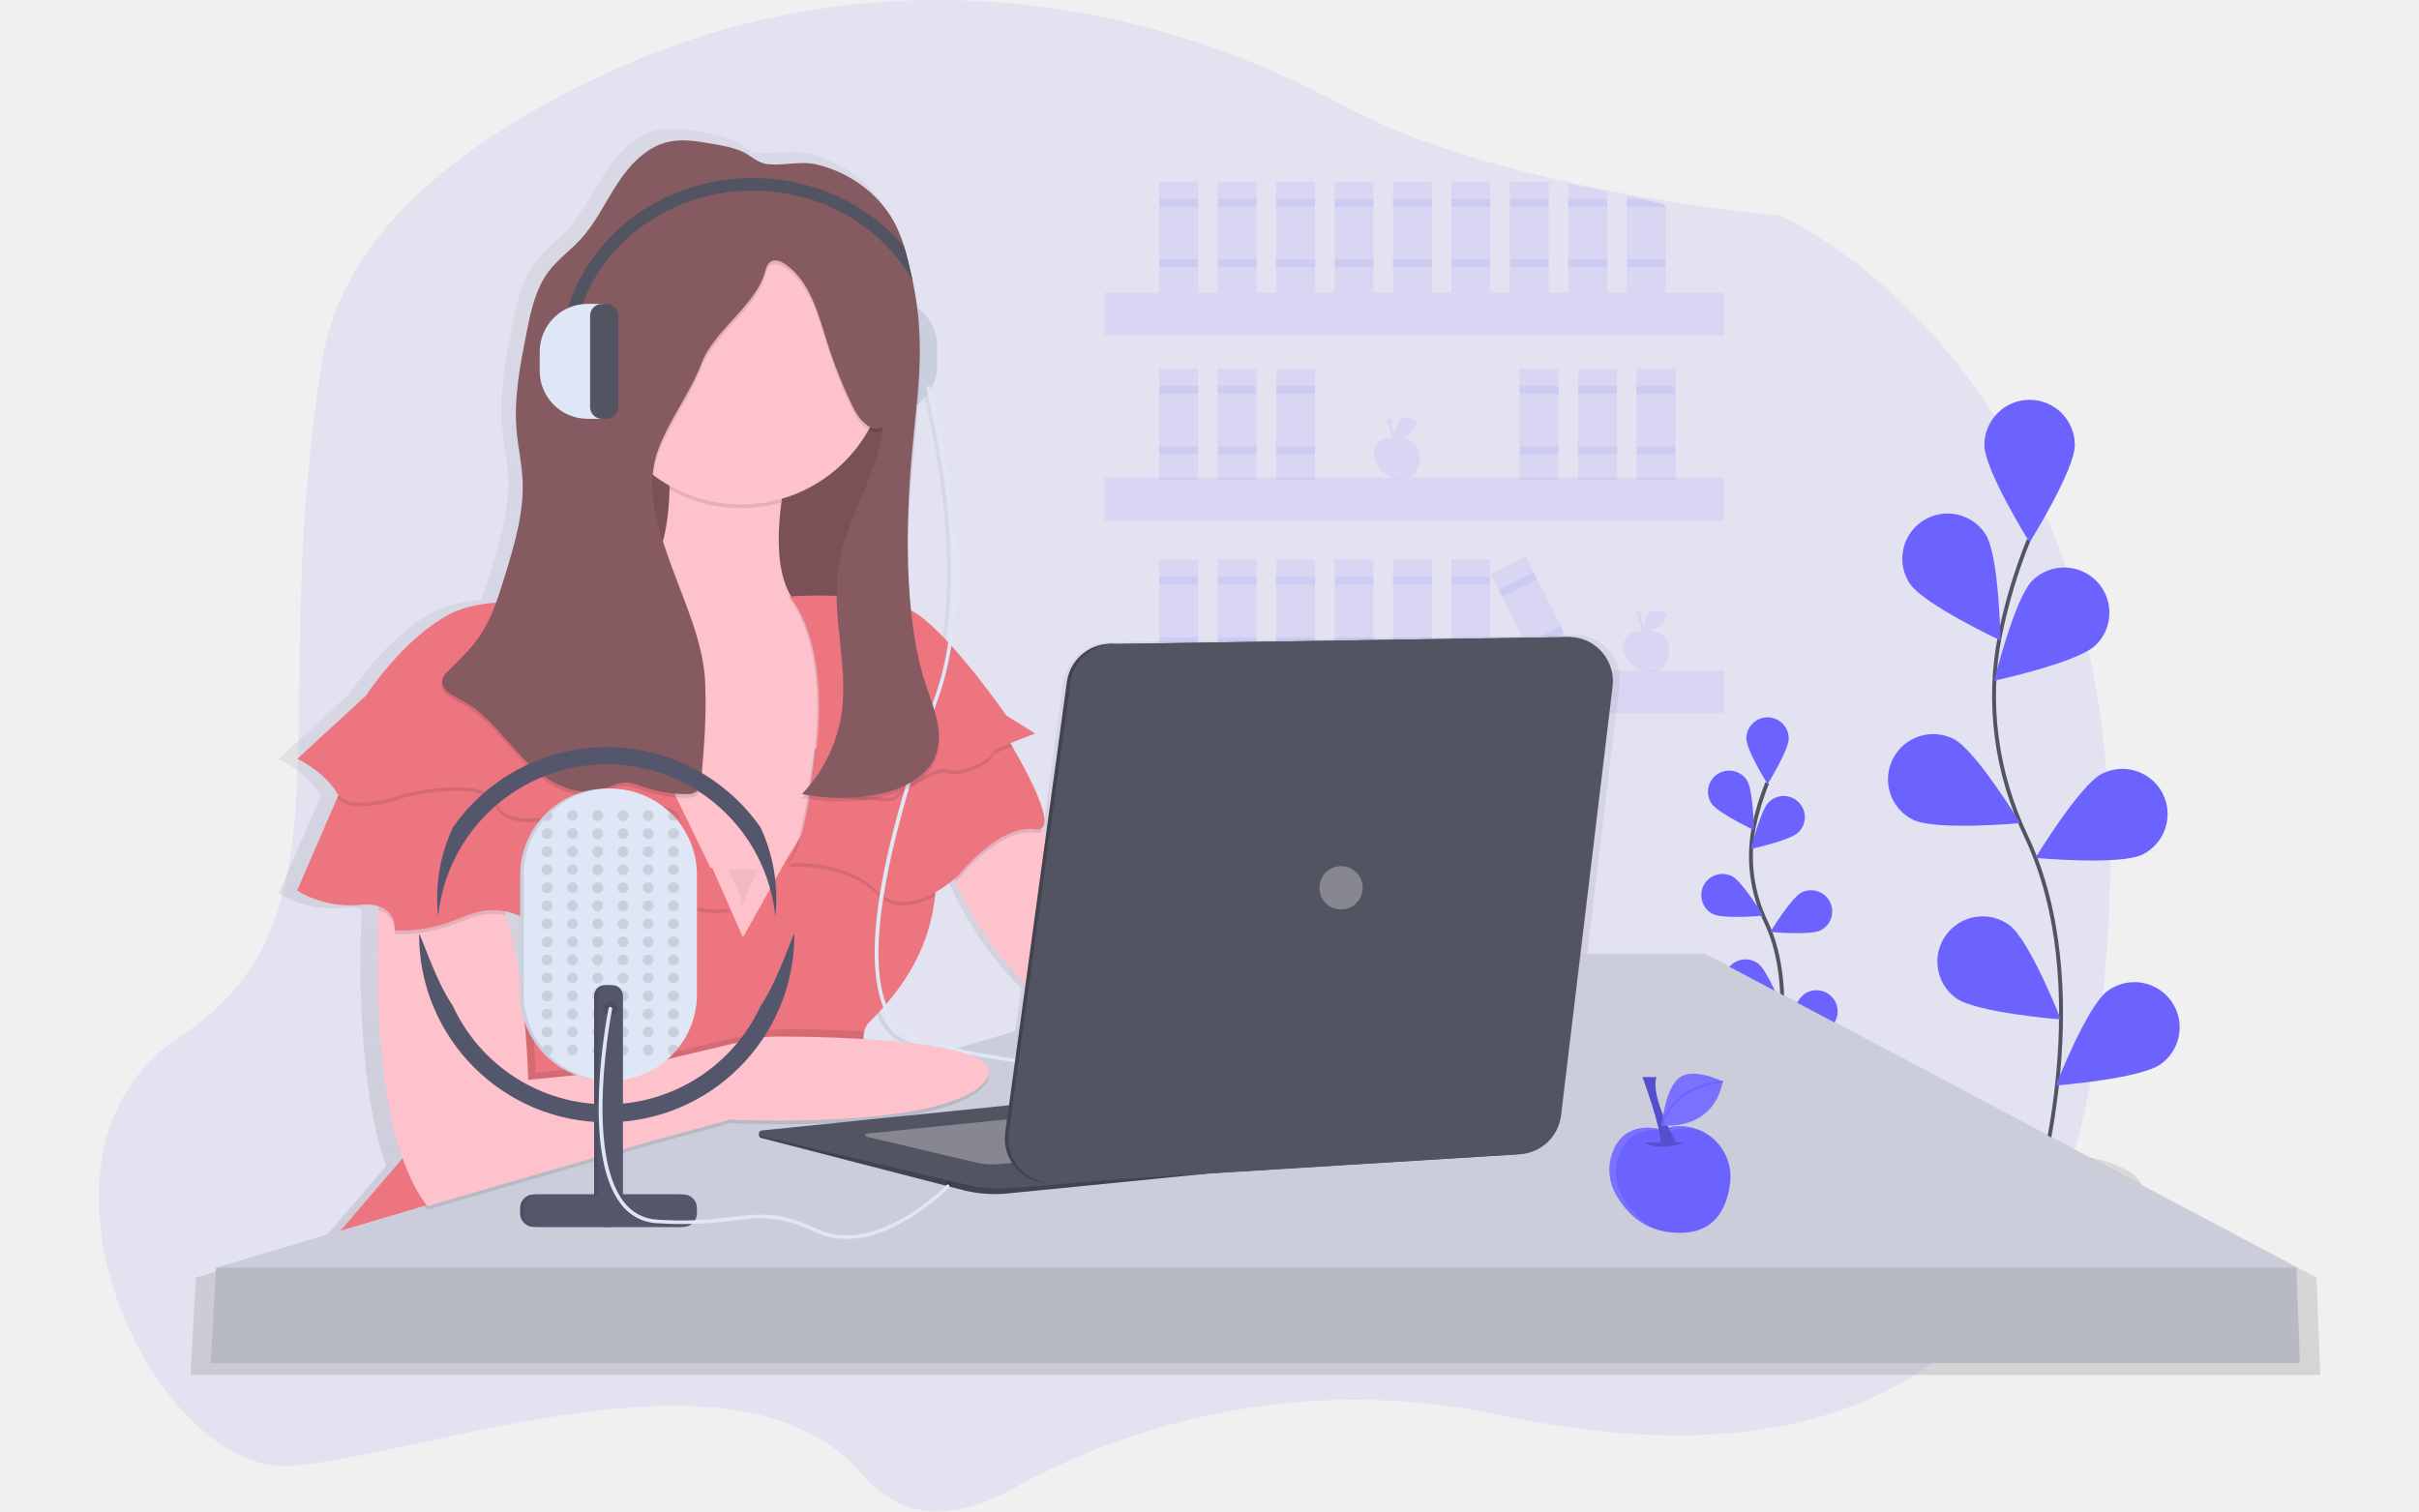
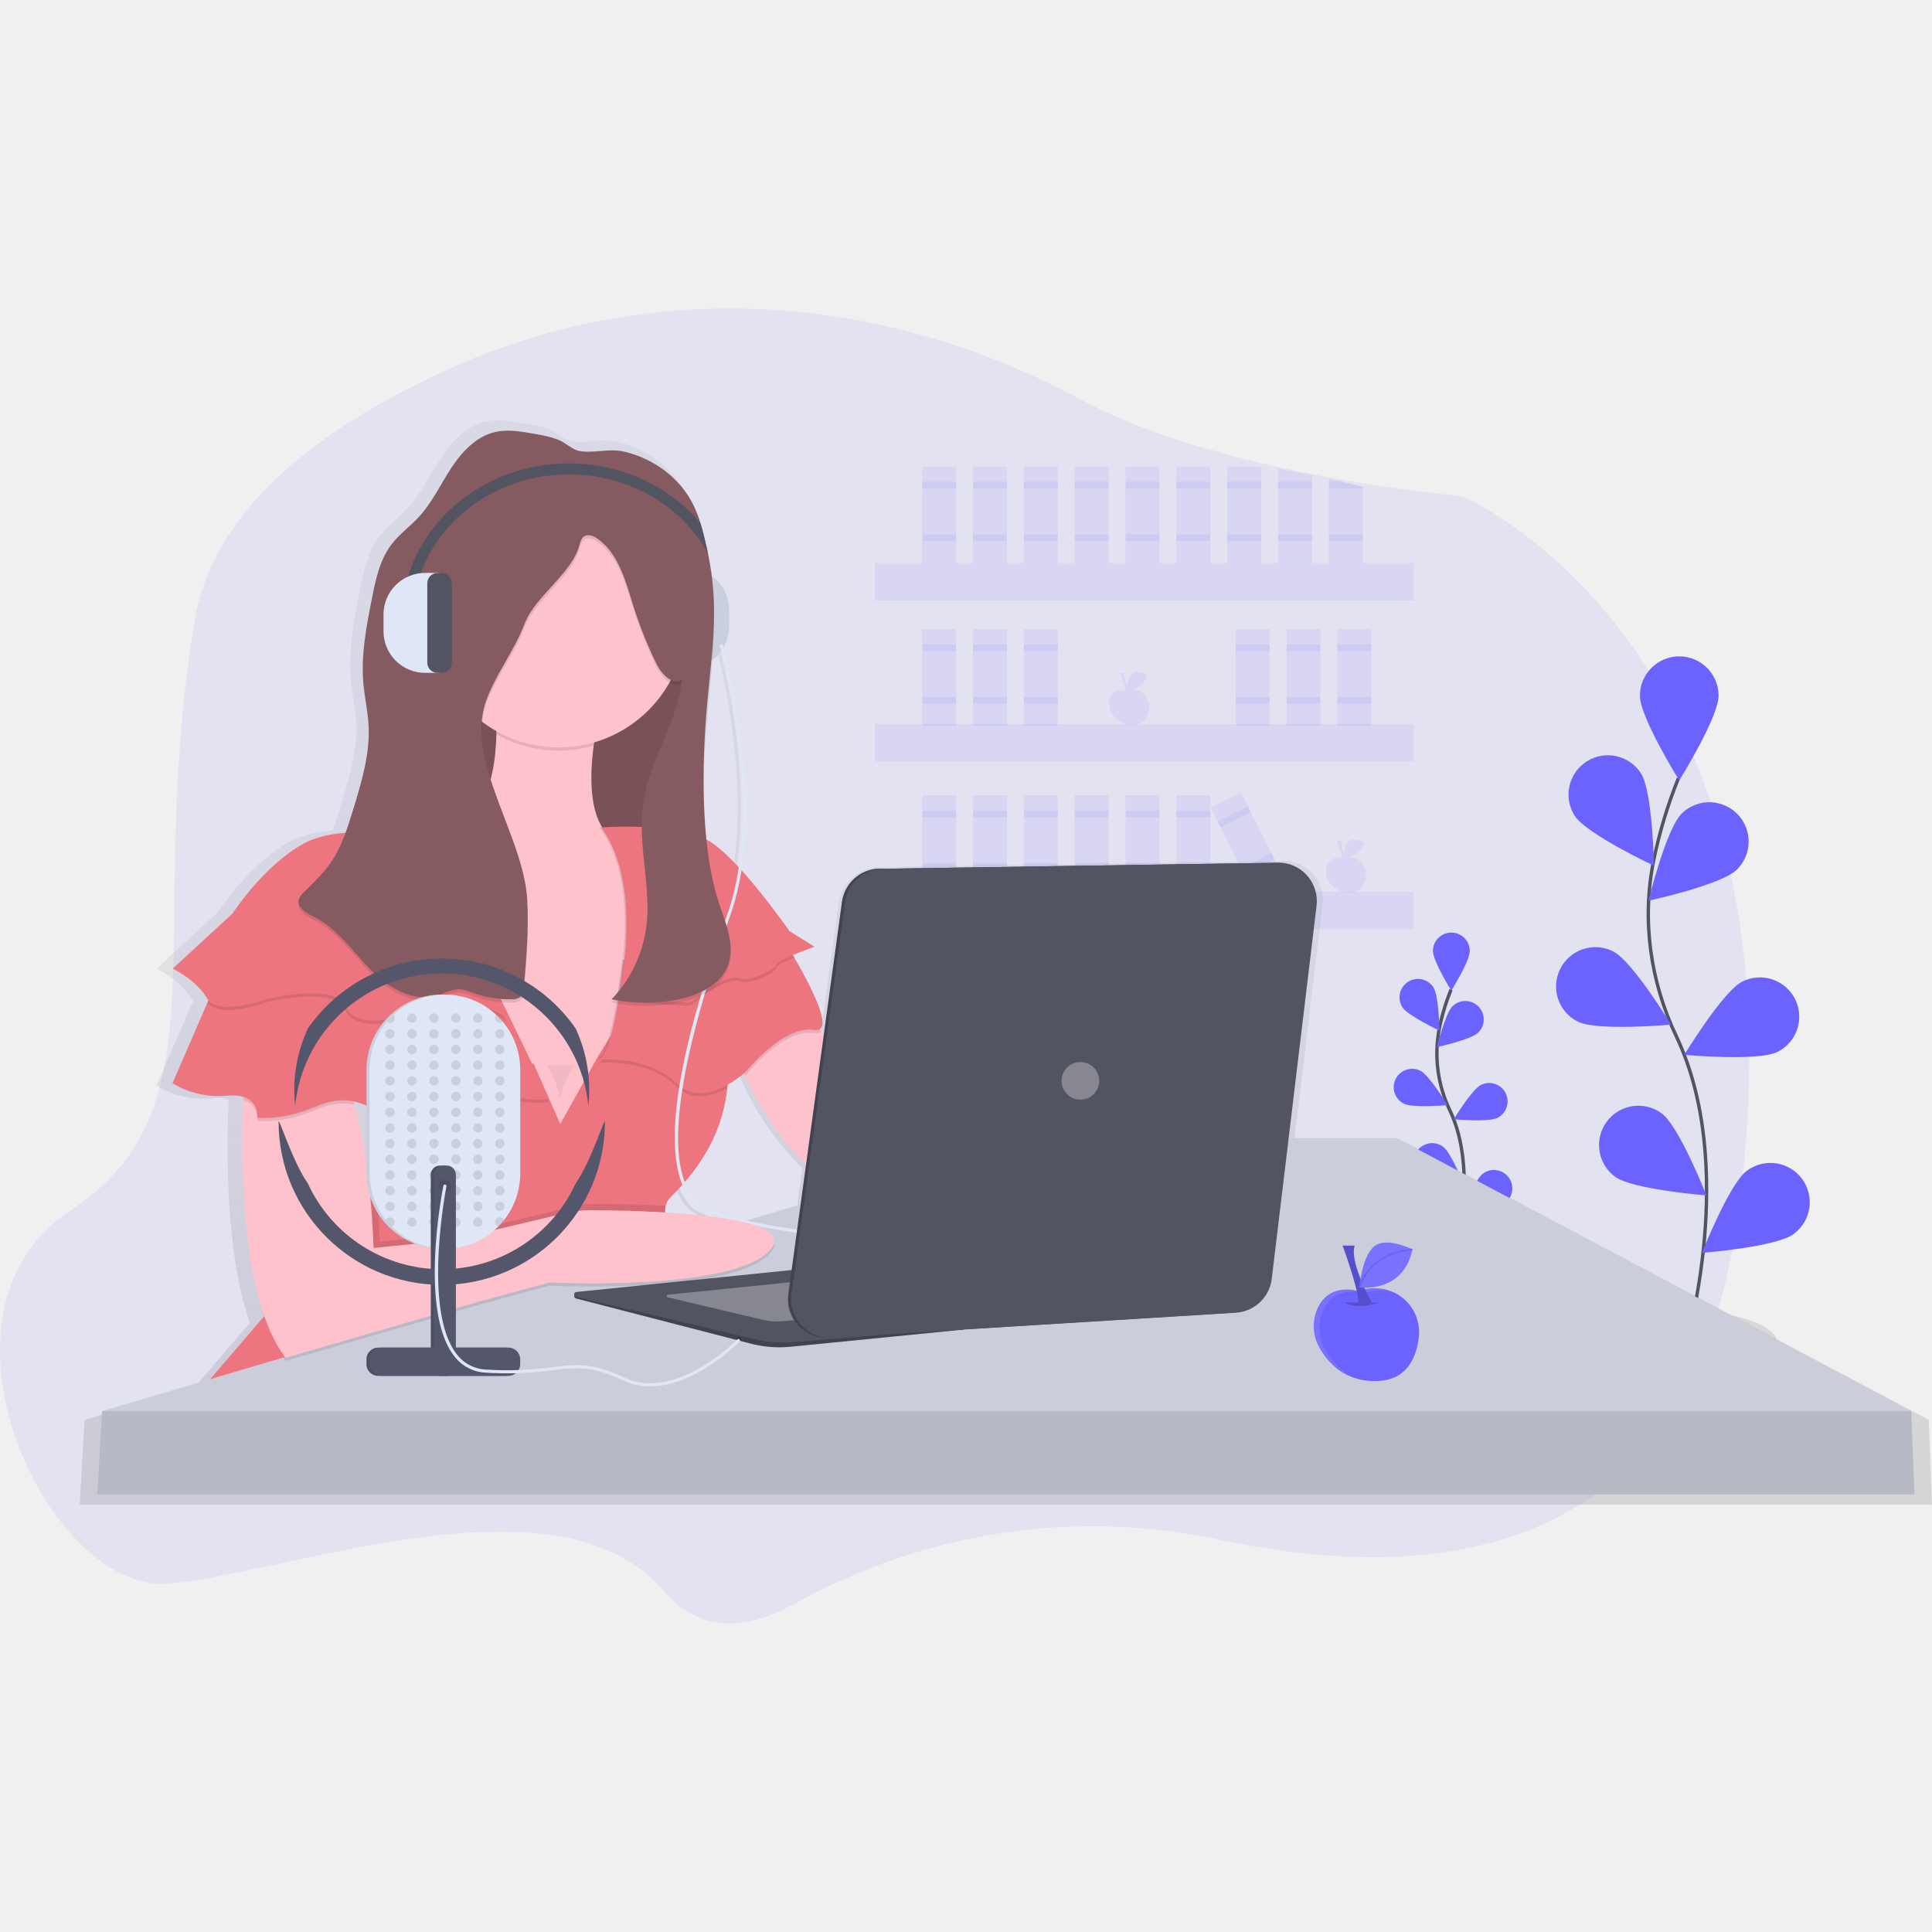
- <svg xmlns="http://www.w3.org/2000/svg" id="310c3e5b-d44f-464b-a9f2-e9edade79978" data-name="Layer 1" width="800" height="500" viewBox="0 0 1140.21 776">
+ <svg xmlns="http://www.w3.org/2000/svg" id="310c3e5b-d44f-464b-a9f2-e9edade79978" data-name="Layer 1" width="500" height="500" viewBox="0 0 1140.21 776">
  <defs>
    <linearGradient id="1dd6dc0b-ad1e-451b-b90e-ab2e972949f2" x1="623.53" y1="767.89" x2="623.53" y2="127.97" gradientUnits="userSpaceOnUse">
      <stop offset="0" stop-color="gray" stop-opacity="0.25" />
      <stop offset="0.54" stop-color="gray" stop-opacity="0.12" />
      <stop offset="1" stop-color="gray" stop-opacity="0.1" />
    </linearGradient>
  </defs>
  <path d="M498.49,826.57c77.07-42.65,165.11-56.28,251.15-38,121.92,25.92,275.15,15.76,304.83-184.21,50.69-341.52-161.73-431.66-161.73-431.66s-141.26-11.83-224.79-56.87c-118.65-64-254.27-72.15-373.52-18-76.26,34.6-139.06,82.78-149.79,148.93-30,185,19.27,286.93-72.9,347.32S58.34,820.27,129,814.53s230.33-68.71,292.55,4.23C443.65,844.63,471.61,841.45,498.49,826.57Z" transform="translate(-29.89 -62)" fill="#6c63ff" opacity="0.1" />
  <rect x="516.27" y="150.21" width="318" height="22" fill="#6c63ff" opacity="0.1" />
  <rect x="516.27" y="245.21" width="318" height="22" fill="#6c63ff" opacity="0.1" />
  <rect x="516.27" y="344.21" width="318" height="22" fill="#6c63ff" opacity="0.1" />
  <rect x="544.27" y="93.21" width="20" height="57" fill="#6c63ff" opacity="0.1" />
  <rect x="544.27" y="102.21" width="20" height="4" fill="#6c63ff" opacity="0.1" />
  <rect x="544.27" y="133.21" width="20" height="4" fill="#6c63ff" opacity="0.1" />
  <rect x="574.27" y="93.21" width="20" height="57" fill="#6c63ff" opacity="0.1" />
  <rect x="574.27" y="102.21" width="20" height="4" fill="#6c63ff" opacity="0.1" />
  <rect x="574.27" y="133.21" width="20" height="4" fill="#6c63ff" opacity="0.1" />
  <rect x="604.27" y="93.21" width="20" height="57" fill="#6c63ff" opacity="0.1" />
  <rect x="604.27" y="102.21" width="20" height="4" fill="#6c63ff" opacity="0.1" />
  <rect x="604.27" y="133.21" width="20" height="4" fill="#6c63ff" opacity="0.1" />
  <rect x="634.27" y="93.21" width="20" height="57" fill="#6c63ff" opacity="0.1" />
  <rect x="634.27" y="102.21" width="20" height="4" fill="#6c63ff" opacity="0.1" />
  <rect x="634.27" y="133.21" width="20" height="4" fill="#6c63ff" opacity="0.1" />
  <rect x="664.27" y="93.21" width="20" height="57" fill="#6c63ff" opacity="0.1" />
  <rect x="664.27" y="102.21" width="20" height="4" fill="#6c63ff" opacity="0.1" />
  <rect x="664.27" y="133.21" width="20" height="4" fill="#6c63ff" opacity="0.1" />
  <rect x="694.27" y="93.21" width="20" height="57" fill="#6c63ff" opacity="0.1" />
  <rect x="694.27" y="102.21" width="20" height="4" fill="#6c63ff" opacity="0.1" />
  <rect x="694.27" y="133.21" width="20" height="4" fill="#6c63ff" opacity="0.1" />
  <rect x="724.27" y="93.21" width="20" height="57" fill="#6c63ff" opacity="0.1" />
  <rect x="724.27" y="102.21" width="20" height="4" fill="#6c63ff" opacity="0.1" />
  <rect x="724.27" y="133.21" width="20" height="4" fill="#6c63ff" opacity="0.1" />
  <rect x="756.16" y="349.21" width="20" height="57" transform="translate(-117.92 321.44) rotate(-26.63)" fill="#6c63ff" opacity="0.1" />
  <rect x="748.32" y="360.07" width="20" height="4" transform="translate(-111.74 316.27) rotate(-26.63)" fill="#6c63ff" opacity="0.1" />
  <rect x="762.21" y="387.78" width="20" height="4" transform="translate(-122.69 325.44) rotate(-26.63)" fill="#6c63ff" opacity="0.1" />
  <rect x="544.27" y="189.21" width="20" height="57" fill="#6c63ff" opacity="0.1" />
  <rect x="544.27" y="198.21" width="20" height="4" fill="#6c63ff" opacity="0.1" />
  <rect x="544.27" y="229.21" width="20" height="4" fill="#6c63ff" opacity="0.1" />
  <rect x="574.27" y="189.21" width="20" height="57" fill="#6c63ff" opacity="0.1" />
  <rect x="574.27" y="198.21" width="20" height="4" fill="#6c63ff" opacity="0.1" />
  <rect x="574.27" y="229.21" width="20" height="4" fill="#6c63ff" opacity="0.1" />
  <rect x="604.27" y="189.21" width="20" height="57" fill="#6c63ff" opacity="0.1" />
  <rect x="604.27" y="198.21" width="20" height="4" fill="#6c63ff" opacity="0.1" />
  <rect x="604.27" y="229.21" width="20" height="4" fill="#6c63ff" opacity="0.1" />
  <rect x="729.27" y="189.21" width="20" height="57" fill="#6c63ff" opacity="0.1" />
  <rect x="729.27" y="198.21" width="20" height="4" fill="#6c63ff" opacity="0.1" />
  <rect x="729.27" y="229.21" width="20" height="4" fill="#6c63ff" opacity="0.1" />
  <rect x="759.27" y="189.21" width="20" height="57" fill="#6c63ff" opacity="0.1" />
  <rect x="759.27" y="198.21" width="20" height="4" fill="#6c63ff" opacity="0.1" />
  <rect x="759.27" y="229.21" width="20" height="4" fill="#6c63ff" opacity="0.1" />
  <rect x="789.27" y="189.21" width="20" height="57" fill="#6c63ff" opacity="0.1" />
  <rect x="789.27" y="198.21" width="20" height="4" fill="#6c63ff" opacity="0.1" />
  <rect x="789.27" y="229.21" width="20" height="4" fill="#6c63ff" opacity="0.1" />
  <rect x="544.27" y="287.21" width="20" height="57" fill="#6c63ff" opacity="0.1" />
  <rect x="544.27" y="296.21" width="20" height="4" fill="#6c63ff" opacity="0.1" />
  <rect x="544.27" y="327.21" width="20" height="4" fill="#6c63ff" opacity="0.1" />
  <rect x="574.27" y="287.21" width="20" height="57" fill="#6c63ff" opacity="0.1" />
  <rect x="574.27" y="296.21" width="20" height="4" fill="#6c63ff" opacity="0.1" />
  <rect x="574.27" y="327.21" width="20" height="4" fill="#6c63ff" opacity="0.1" />
  <rect x="604.27" y="287.21" width="20" height="57" fill="#6c63ff" opacity="0.1" />
  <rect x="604.27" y="296.21" width="20" height="4" fill="#6c63ff" opacity="0.1" />
  <rect x="604.27" y="327.21" width="20" height="4" fill="#6c63ff" opacity="0.1" />
  <rect x="634.27" y="287.21" width="20" height="57" fill="#6c63ff" opacity="0.1" />
  <rect x="634.27" y="296.21" width="20" height="4" fill="#6c63ff" opacity="0.1" />
  <rect x="634.27" y="327.21" width="20" height="4" fill="#6c63ff" opacity="0.1" />
  <rect x="664.27" y="287.21" width="20" height="57" fill="#6c63ff" opacity="0.1" />
  <rect x="664.27" y="296.21" width="20" height="4" fill="#6c63ff" opacity="0.1" />
  <rect x="664.27" y="327.21" width="20" height="4" fill="#6c63ff" opacity="0.1" />
  <rect x="694.27" y="287.21" width="20" height="57" fill="#6c63ff" opacity="0.1" />
  <rect x="694.27" y="296.21" width="20" height="4" fill="#6c63ff" opacity="0.1" />
  <rect x="694.27" y="327.21" width="20" height="4" fill="#6c63ff" opacity="0.1" />
  <path d="M804.16,160.29v51.92h-20V156.48Q794.2,158.25,804.16,160.29Z" transform="translate(-29.89 -62)" fill="#6c63ff" opacity="0.1" />
  <rect x="754.27" y="102.21" width="20" height="4" fill="#6c63ff" opacity="0.1" />
  <rect x="754.27" y="133.21" width="20" height="4" fill="#6c63ff" opacity="0.1" />
  <path d="M834.16,167.23v45h-20V162.43c2.6.57,5.19,1.17,7.78,1.78Q828.08,165.65,834.16,167.23Z" transform="translate(-29.89 -62)" fill="#6c63ff" opacity="0.1" />
  <path d="M834.16,167.23v1h-20v-4h7.78Q828.08,165.65,834.16,167.23Z" transform="translate(-29.89 -62)" fill="#6c63ff" opacity="0.1" />
  <rect x="784.27" y="133.21" width="20" height="4" fill="#6c63ff" opacity="0.1" />
  <g opacity="0.1">
    <path d="M694.55,287.49s-6.06-2.06-9,3.29a9.75,9.75,0,0,0,.13,9.38c1.92,3.46,5.87,8,13.35,7.56,6.35-.34,8.46-5.18,9-9.69a10,10,0,0,0-13.22-10.66Z" transform="translate(-29.89 -62)" fill="#6c63ff" />
    <path d="M687,300.65a9.75,9.75,0,0,1-.13-9.38c2.92-5.34,9-3.29,9-3.29l.31-.11a9.87,9.87,0,0,1,7.13.16,9.87,9.87,0,0,0-8.41-.8l-.31.11s-6.06-2.06-9,3.29a9.75,9.75,0,0,0,.13,9.38,14.57,14.57,0,0,0,6.86,6.49A15,15,0,0,1,687,300.65Z" transform="translate(-29.89 -62)" fill="#6c63ff" opacity="0.1" />
    <path d="M691.42,290.06s2.25,1.77,7.71,0" transform="translate(-29.89 -62)" fill="#6c63ff" opacity="0.2" />
    <path d="M690.93,277.21s3.85,10.44,3.53,13.17l3.05-.32s-5.14-9.15-3.85-12.85Z" transform="translate(-29.89 -62)" fill="#6c63ff" />
    <path d="M690.93,277.21s3.85,10.44,3.53,13.17l3.05-.32s-5.14-9.15-3.85-12.85Z" transform="translate(-29.89 -62)" fill="#6c63ff" opacity="0.2" />
    <path d="M706.67,278.09s-6.07-3.1-8.78-.54-3.13,9.11-3.13,9.11S704.65,288,706.67,278.09Z" transform="translate(-29.89 -62)" fill="#6c63ff" />
    <path d="M706.67,278.09s-6.07-3.1-8.78-.54-3.13,9.11-3.13,9.11S704.65,288,706.67,278.09Z" transform="translate(-29.89 -62)" fill="#6c63ff" opacity="0.1" />
    <path d="M694.75,286.66s1.59-7.6,11.91-8.58" transform="translate(-29.89 -62)" fill="#6c63ff" />
  </g>
  <g opacity="0.1">
    <path d="M822.55,386.49s-6.06-2.06-9,3.29a9.75,9.75,0,0,0,.13,9.38c1.92,3.46,5.87,8,13.35,7.56,6.35-.34,8.46-5.18,9-9.69a10,10,0,0,0-13.22-10.66Z" transform="translate(-29.89 -62)" fill="#6c63ff" />
    <path d="M815,399.65a9.75,9.75,0,0,1-.13-9.38c2.92-5.34,9-3.29,9-3.29l.31-.11a9.87,9.87,0,0,1,7.13.16,9.87,9.87,0,0,0-8.41-.8l-.31.11s-6.06-2.06-9,3.29a9.75,9.75,0,0,0,.13,9.38,14.57,14.57,0,0,0,6.86,6.49A15,15,0,0,1,815,399.65Z" transform="translate(-29.89 -62)" fill="#6c63ff" opacity="0.1" />
    <path d="M819.42,389.06s2.25,1.77,7.71,0" transform="translate(-29.89 -62)" fill="#6c63ff" opacity="0.2" />
    <path d="M818.93,376.21s3.85,10.44,3.53,13.17l3.05-.32s-5.14-9.15-3.85-12.85Z" transform="translate(-29.89 -62)" fill="#6c63ff" />
    <path d="M818.93,376.21s3.85,10.44,3.53,13.17l3.05-.32s-5.14-9.15-3.85-12.85Z" transform="translate(-29.89 -62)" fill="#6c63ff" opacity="0.2" />
    <path d="M834.67,377.09s-6.07-3.1-8.78-.54-3.13,9.11-3.13,9.11S832.65,387,834.67,377.09Z" transform="translate(-29.89 -62)" fill="#6c63ff" />
    <path d="M834.67,377.09s-6.07-3.1-8.78-.54-3.13,9.11-3.13,9.11S832.65,387,834.67,377.09Z" transform="translate(-29.89 -62)" fill="#6c63ff" opacity="0.1" />
    <path d="M822.75,385.66s1.59-7.6,11.91-8.58" transform="translate(-29.89 -62)" fill="#6c63ff" />
  </g>
  <ellipse cx="995.02" cy="610.84" rx="54" ry="19.2" opacity="0.1" />
  <path d="M1024.95,673s30.81-104.59-5.78-181.58c-15.35-32.31-20.45-68.58-13.36-103.64a277.84,277.84,0,0,1,14.67-48.65" transform="translate(-29.89 -62)" fill="none" stroke="#535461" stroke-miterlimit="10" stroke-width="2" />
  <path d="M997.72,290.47c0,12.82,23.21,50,23.21,50s23.21-37.17,23.21-50a23.21,23.21,0,1,0-46.42,0Z" transform="translate(-29.89 -62)" fill="#6c63ff" />
  <path d="M959.35,361.47c7,10.76,46.65,29.35,46.65,29.35s-.72-43.82-7.69-54.58a23.21,23.21,0,1,0-39,25.23Z" transform="translate(-29.89 -62)" fill="#6c63ff" />
  <path d="M961,482.81c11.45,5.77,55.09,1.78,55.09,1.78s-22.74-37.46-34.19-43.23A23.21,23.21,0,1,0,961,482.81Z" transform="translate(-29.89 -62)" fill="#6c63ff" />
  <path d="M983,574.33c10.31,7.62,54,11.07,54,11.07s-16.08-40.77-26.39-48.39A23.21,23.21,0,1,0,983,574.33Z" transform="translate(-29.89 -62)" fill="#6c63ff" />
  <path d="M1054.74,393.3c-9.19,8.93-52,18.18-52,18.18s10.49-42.55,19.68-51.48a23.21,23.21,0,1,1,32.34,33.3Z" transform="translate(-29.89 -62)" fill="#6c63ff" />
  <path d="M1079,500.66c-11.45,5.77-55.09,1.78-55.09,1.78s22.74-37.46,34.19-43.23a23.21,23.21,0,1,1,20.9,41.45Z" transform="translate(-29.89 -62)" fill="#6c63ff" />
  <path d="M1088.34,608.25c-10.31,7.62-54,11.07-54,11.07s16.08-40.77,26.39-48.39a23.21,23.21,0,1,1,27.6,37.32Z" transform="translate(-29.89 -62)" fill="#6c63ff" />
  <ellipse cx="860.62" cy="555.64" rx="54" ry="19.2" opacity="0.1" />
  <path d="M888.32,620.37s14.43-49-2.71-85.07a77.4,77.4,0,0,1-6.26-48.56,130.18,130.18,0,0,1,6.88-22.79" transform="translate(-29.89 -62)" fill="none" stroke="#535461" stroke-miterlimit="10" stroke-width="2" />
  <path d="M875.56,441.15c0,6,10.87,23.42,10.87,23.42s10.87-17.42,10.87-23.42a10.87,10.87,0,0,0-21.75,0Z" transform="translate(-29.89 -62)" fill="#6c63ff" />
  <path d="M857.59,474.41c3.26,5,21.86,13.75,21.86,13.75s-.34-20.53-3.6-25.57a10.87,10.87,0,1,0-18.26,11.82Z" transform="translate(-29.89 -62)" fill="#6c63ff" />
  <path d="M858.37,531.26c5.36,2.7,25.81.84,25.81.84s-10.65-17.55-16-20.26a10.87,10.87,0,1,0-9.79,19.42Z" transform="translate(-29.89 -62)" fill="#6c63ff" />
  <path d="M868.65,574.14c4.83,3.57,25.3,5.19,25.3,5.19s-7.54-19.1-12.36-22.67a10.87,10.87,0,1,0-12.93,17.49Z" transform="translate(-29.89 -62)" fill="#6c63ff" />
  <path d="M902.28,489.33c-4.31,4.18-24.38,8.52-24.38,8.52s4.92-19.94,9.22-24.12a10.87,10.87,0,0,1,15.15,15.6Z" transform="translate(-29.89 -62)" fill="#6c63ff" />
  <path d="M913.67,539.63c-5.36,2.7-25.81.84-25.81.84s10.65-17.55,16-20.26a10.87,10.87,0,0,1,9.79,19.42Z" transform="translate(-29.89 -62)" fill="#6c63ff" />
  <path d="M918,590c-4.83,3.57-25.3,5.19-25.3,5.19s7.54-19.1,12.36-22.67A10.87,10.87,0,1,1,918,590Z" transform="translate(-29.89 -62)" fill="#6c63ff" />
  <path d="M1168.22,717.85,858.58,553.6H793.65l16.8-139.84a23.18,23.18,0,0,0-20.71-25.83L788,388l-.17,0-236.21,3.59A25.49,25.49,0,0,0,525,411.22l-11,80.36-1.59-2.43-.77-1.17c5.81-3.78-5.65-26.25-15.36-43l-.88-1.52c6.16-2.57,13-5,13-5L493.25,429s-13.94-20.18-28.78-36.55c10-62.62-11.12-135-11.37-136l-.56.15A29.9,29.9,0,0,0,457,240.8h0a30,30,0,0,0-10.12-22.48c-.59-5.36-1.44-10.88-2.66-16.69h0c-.22-1-.45-2.11-.7-3.17-1.14-5-2.29-10-3.8-14.9a75,75,0,0,0-3.89-10.21c-7.89-16.67-24.12-28.59-41.9-32.79-9.15-2.16-18.53,1.19-27.07-.41-4.3-.79-8.15-4.92-12.34-6.59-5.31-2.12-11.06-3.11-16.68-4-7-1.17-14.27-2.33-21.24-.81-11.5,2.5-20.27,11.82-26.72,21.66s-11.46,20.74-19.43,29.4c-5.33,5.8-11.89,10.46-16.64,16.74-7,9.24-9.43,21-11.68,32.42-2.78,14.05-5.56,28.3-5.5,42.57,0,3.31.05,6.63.34,9.95.73,8.52,2.67,16.92,3.13,25.45,0,.92.07,1.84.09,2.76-.1,15.61-4.71,31-9.29,46-1.46,4.77-2.94,9.58-4.67,14.28-9.2.78-18,2.62-24.71,6.24C177,389.34,158.13,418.6,158.13,418.6l-35.87,33s14.16,6.61,20.77,17.94a8,8,0,0,0,.81,1.13l-.52,1.2-21.06,48.64s13.22,9.44,33,7.55a24.56,24.56,0,0,1,9.6.7c0,.6-.06,1.21-.08,1.85-1.21,27.83-1.85,88.81,12.55,130l-32.54,38-65,19.25-2.83,50H1170.11ZM230.73,531.4a39.82,39.82,0,0,1,8.11,2.58v34.76c-1.72-12.28-4.11-24.86-7.44-35.32C231.19,532.74,231,532.07,230.73,531.4Zm187.69,66.89q0-.18,0-.36a17.74,17.74,0,0,1,.49-3.6,10.18,10.18,0,0,1,2.61-4.86c2.41-2.41,4.9-5,7.39-7.81a36.39,36.39,0,0,0,6.54,10.81c3.2,3.57,10.35,6.78,20.39,9.68A367.91,367.91,0,0,0,418.42,598.29Zm81.61-4.8-32.68,9.67c-15.45-3.46-26.44-7.42-30.51-12A35,35,0,0,1,430.32,580c11.66-13.52,23-31.71,25.6-56.55.07-.65.12-1.32.18-2a65.1,65.1,0,0,0,10-7l.59,1.38a175.9,175.9,0,0,0,36.65,53.58ZM451.59,258.06c2.57,9.27,20,74.9,11.26,132.61-5.44-5.86-10.93-11.1-15.85-14.55a30.78,30.78,0,0,0-3.65-2.17c-1.09-10.58-1.59-21.55-1.67-32.42.1-13.46.9-26.81,2-39.51,1.19-13.46,2.59-26.3,3.46-38.93A30.21,30.21,0,0,0,451.59,258.06Z" transform="translate(-29.89 -62)" fill="url(#1dd6dc0b-ad1e-451b-b90e-ab2e972949f2)" />
  <path d="M451.68,215.27h8.53a0,0,0,0,1,0,0v59a0,0,0,0,1,0,0h-8.53a24.56,24.56,0,0,1-24.56-24.56v-9.82A24.56,24.56,0,0,1,451.68,215.27Z" transform="translate(857.43 427.49) rotate(-180)" fill="#dfe6f5" />
  <rect x="419.88" y="215.27" width="14.48" height="58.95" rx="6.03" ry="6.03" transform="translate(824.34 427.49) rotate(-180)" fill="#535461" />
  <g opacity="0.1">
    <path d="M451.68,215.27h8.53a0,0,0,0,1,0,0v59a0,0,0,0,1,0,0h-8.53a24.56,24.56,0,0,1-24.56-24.56v-9.82A24.56,24.56,0,0,1,451.68,215.27Z" transform="translate(857.43 427.49) rotate(-180)" />
    <rect x="419.88" y="215.27" width="14.48" height="58.95" rx="6.03" ry="6.03" transform="translate(824.34 427.49) rotate(-180)" />
  </g>
  <rect x="260.72" y="184.45" width="149.09" height="154.65" fill="#865a61" />
  <rect x="260.72" y="163.15" width="149.09" height="154.65" opacity="0.1" />
  <path d="M434.61,374.71l-9,65.4-4.24,30.74-1.56,11.29-13.07,25.48-24,46.76-46.3,5.56L255,445.09S212.36,363.6,277.19,371c36.35,4.16,45-28.38,45.65-57.77a218.52,218.52,0,0,0-4-44.1l64.82,31.49q-2.26,10.53-3.4,19.35c-3.16,24.06-.54,39.06,4.94,48.15C399.79,392.33,434.61,374.71,434.61,374.71Z" transform="translate(-29.89 -62)" fill="#fdc2cc" />
  <path d="M383.68,300.63q-2.26,10.53-3.4,19.35a75.41,75.41,0,0,1-20.68,2.88,74.64,74.64,0,0,1-36.76-9.61,218.52,218.52,0,0,0-4-44.1Z" transform="translate(-29.89 -62)" opacity="0.1" />
  <circle cx="329.71" cy="183.99" r="75.01" fill="#fdc2cc" />
  <path d="M459.62,672.9,151.24,697l50-58.34c53.65-32.78,53.19-77.84,46.06-105.79a108.76,108.76,0,0,0-9.95-25.71l106.59.5h.9l8.76,19.91.4.9,6.52,14.81,22.22-39.82L390.47,491l4.32-7s63.9-14.82,64.82,23.15a101.5,101.5,0,0,1-.51,13.06c-3.18,30.56-19.9,50.88-33.75,64.73C409.61,600.67,459.62,672.9,459.62,672.9Z" transform="translate(-29.89 -62)" fill="#ec7580" />
  <path d="M422.79,591.54c-2.26,9,3.44,24.47,11,39.66-36.25,3.9-76,1.87-76,1.87L317,644.19,202.18,677.53c-5-6.47-9-14.6-12.31-23.76l11.38-13.28c35.81-21.88,47.51-49.23,49.22-73.31a103,103,0,0,0-3.16-32.49A108.76,108.76,0,0,0,237.37,509l106.59.5h.9l8.76,19.91.4.9,6.52,14.81,22.22-39.82,7.71-12.46,4.32-7S458.69,471,459.62,509a101.5,101.5,0,0,1-.51,13.06c-3.18,30.56-19.9,50.88-33.75,64.73A10,10,0,0,0,422.79,591.54Z" transform="translate(-29.89 -62)" fill="#ec7580" />
  <path d="M663.35,639.56c-1.85,22.22-55.56-7.41-55.56-7.41s-16.67-5.56-73.16-41.67a172.48,172.48,0,0,1-65-75.89,109,109,0,0,1-5.41-14.86L503.14,471l11.35,17.35L552.22,546l55.56,37S665.2,617.34,663.35,639.56Z" transform="translate(-29.89 -62)" fill="#fdc2cc" />
  <polygon points="1127.96 650.72 60.23 650.72 167.12 619.09 434.34 540.01 604.74 489.58 824.22 489.58 1127.96 650.72" fill="#cbcdda" />
  <polygon points="60.23 650.72 57.45 699.8 1129.81 699.8 1127.96 650.72 60.23 650.72" fill="#cbcdda" />
  <polygon points="60.23 650.72 57.45 699.8 1129.81 699.8 1127.96 650.72 60.23 650.72" opacity="0.1" />
  <path d="M370.05,643.31l225.69-23.19,2.78,44.45L495.36,674.8a67.38,67.38,0,0,1-21.22-1.65L369.86,646.21A1.48,1.48,0,0,1,370.05,643.31Z" transform="translate(-29.89 -62)" fill="#535461" />
  <path d="M370.05,643.31l225.69-23.19,2.78,44.45L495.36,674.8a67.38,67.38,0,0,1-21.22-1.65L369.86,646.21A1.48,1.48,0,0,1,370.05,643.31Z" transform="translate(-29.89 -62)" opacity="0.2" />
  <path d="M370.05,642.38,597.6,619.19l2.78,44.45L497.21,672A67.38,67.38,0,0,1,476,670.38L369.86,645.29A1.48,1.48,0,0,1,370.05,642.38Z" transform="translate(-29.89 -62)" fill="#535461" />
  <path d="M424,644l120.32-12.26,1.47,23.5-54.55,4.43a35.63,35.63,0,0,1-11.22-.87l-56.12-13.27A.78.78,0,0,1,424,644Z" transform="translate(-29.89 -62)" fill="#fff" opacity="0.3" />
  <path d="M514.49,488.37c-.73,1-2,1.45-3.94,1.17-18.52-2.78-39.82,24.08-39.82,24.08s-.38.36-1.07,1a109,109,0,0,1-5.41-14.86L503.14,471Z" transform="translate(-29.89 -62)" opacity="0.1" />
  <path d="M459.11,522c-8.71,4.85-20.7,8.33-30.05-1-16.15-16.15-44.46-14-46.22-13.9,2.89-.4,5.45-6.34,7.63-14.3l4.32-7S458.69,471,459.62,509A101.5,101.5,0,0,1,459.11,522Z" transform="translate(-29.89 -62)" opacity="0.1" />
  <path d="M425.59,440.11l-5.8,42-13.07,25.48a79.68,79.68,0,0,0-24.82-2.33c9.21-1.27,15.16-58.82,15.16-58.82l.53-.12Z" transform="translate(-29.89 -62)" opacity="0.1" />
  <path d="M510.55,487.69c-18.52-2.78-39.82,24.08-39.82,24.08s-25,24.08-41.67,7.41c-16.15-16.15-44.46-14-46.22-13.9C392.05,504,398,446.45,398,446.45l.53-.12,88.87-19.76s5.3,8.12,11.28,18.46C509.47,463.66,522.47,489.48,510.55,487.69Z" transform="translate(-29.89 -62)" fill="#ec7580" />
  <path d="M488.32,450.65c.93,1.85-14.82,11.11-22.22,8.33s-25.93,12-27.78,13.89-43.52-2.78-43.52-2.78a195.82,195.82,0,0,0,3.73-23.76l88.87-19.76s5.3,8.12,11.28,18.46C493.15,447.3,487.87,449.74,488.32,450.65Z" transform="translate(-29.89 -62)" opacity="0.1" />
  <path d="M434.61,374.71l-9,65.4-4.24,30.74c-12.42-.93-27.48-2.6-27.48-2.6s15.74-65.75-10.19-100c0,0,.55,0,1.54-.1C399.79,392.33,434.61,374.71,434.61,374.71Z" transform="translate(-29.89 -62)" opacity="0.1" />
  <path d="M384.61,368.23s47.23-3.7,65.75,9.26,45.38,51.86,45.38,51.86l14.82,9.26s-23.15,8.33-22.22,10.19-14.82,11.11-22.22,8.33-25.93,12-27.78,13.89-43.52-2.78-43.52-2.78S410.54,402.49,384.61,368.23Z" transform="translate(-29.89 -62)" fill="#ec7580" />
  <path d="M725.83,623.35c-10.72-.26-262.75-6.8-286.81-33.64-25.62-28.58-.75-110.93,20.19-170.39,22.79-64.73-4.38-157.68-4.65-158.74l1.79-.47c.28,1.07,27.59,94.56,4.61,159.82-32.57,92.51-39.3,147.64-20.56,168.54,23.54,26.25,282.86,33,285.48,33Z" transform="translate(-29.89 -62)" fill="#dfe6f5" />
  <path d="M551.59,392.61l233.14-3.54A22.74,22.74,0,0,1,805,414.41l-26.45,220.2a22.74,22.74,0,0,1-21.21,20L519.05,669.36a22.74,22.74,0,0,1-23.86-26l31.64-231.42A22.74,22.74,0,0,1,551.59,392.61Z" transform="translate(-29.89 -62)" fill="#535461" />
  <path d="M551.59,392.61l233.14-3.54A22.74,22.74,0,0,1,805,414.41l-26.45,220.2a22.74,22.74,0,0,1-21.21,20L519.05,669.36a22.74,22.74,0,0,1-23.86-26l31.64-231.42A22.74,22.74,0,0,1,551.59,392.61Z" transform="translate(-29.89 -62)" opacity="0.2" />
  <path d="M553.44,392.61l233.14-3.54a22.74,22.74,0,0,1,20.31,25.34l-26.45,220.2a22.74,22.74,0,0,1-21.21,20L520.91,669.36a22.74,22.74,0,0,1-23.86-26l31.64-231.42A22.74,22.74,0,0,1,553.44,392.61Z" transform="translate(-29.89 -62)" fill="#535461" />
  <circle cx="637.62" cy="455.78" r="11.11" fill="#fff" opacity="0.3" />
  <path d="M433.79,631.21c-36.25,3.9-76,1.87-76,1.87L317,644.19,202.18,677.53c-5-6.47-9-14.6-12.31-23.76l11.38-13.28c35.81-21.88,47.51-49.23,49.22-73.31,3.06,23.95,3.57,45.52,3.57,45.52l46.3-4.63,67.27-16a60.74,60.74,0,0,1,14.14-1.65c8.76,0,24.35.19,41,1.09C420.53,600.52,426.23,616,433.79,631.21Z" transform="translate(-29.89 -62)" opacity="0.1" />
  <path d="M484.62,619.19c-21.3,25-130.57,19.45-130.57,19.45L313.3,649.75,198.47,683.08c-.5-.65-1-1.31-1.46-2L464.24,602C481.3,605.44,491.77,610.8,484.62,619.19Z" transform="translate(-29.89 -62)" opacity="0.1" />
  <path d="M484.62,617.34c-21.3,25-130.57,19.45-130.57,19.45L313.3,647.89,198.47,681.23c-27-35-26.4-118.41-24.93-152.15.4-9.06.85-14.54.85-14.54s38.89-24.08,56.49,0c3.14,4.29,5.77,10.29,8,17.25,10.21,32.09,11.46,84.61,11.46,84.61l46.3-4.63,67.27-16a60.78,60.78,0,0,1,14.15-1.65C405.94,594.2,502.9,595.88,484.62,617.34Z" transform="translate(-29.89 -62)" fill="#fdc2cc" />
  <path d="M238.87,531.8c-5.91-1.28-13.08-1-22.8,3.12-19.45,8.33-34.26,6.48-34.26,6.48s1.19-9.45-8.26-12.32c.4-9.06.85-14.54.85-14.54s38.89-24.08,56.49,0C234,518.83,236.65,524.83,238.87,531.8Z" transform="translate(-29.89 -62)" opacity="0.1" />
  <path d="M354,530.29h0c-.62.13-8.95,1.7-25-1.86-16.67-3.7-23.15,3.7-32.41,7.41S263.3,541.4,254,537.7c-2.19-.88-4.39-2-6.72-3A108.76,108.76,0,0,0,237.37,509l106.59.5,9.66,19.91Z" transform="translate(-29.89 -62)" opacity="0.1" />
  <path d="M354,528.44s-8.33,1.85-25-1.85-23.15,3.7-32.41,7.41-33.34,5.56-42.6,1.85-18.52-11.11-38-2.78-34.26,6.48-34.26,6.48,1.85-14.82-17.59-13-32.41-7.41-32.41-7.41l20.66-47.72,6.2-14.33L313.53,446.5l.74,0Z" transform="translate(-29.89 -62)" fill="#ec7580" />
  <path d="M329,484c-10.19-16.67-63.9-1.85-63.9-1.85s-25.93,7.41-31.49-6.48S188.29,471,188.29,471s-28.85,10.82-35.83.44l6.2-14.33L313.53,446.5Z" transform="translate(-29.89 -62)" opacity="0.1" />
  <path d="M284.59,374.71s-50.93-10.19-75,2.78S167,419.16,167,419.16L131.8,451.57s13.89,6.48,20.37,17.59,36.12,0,36.12,0,39.82-9.26,45.38,4.63,31.49,6.48,31.49,6.48,53.71-14.82,63.9,1.85Z" transform="translate(-29.89 -62)" fill="#ec7580" />
  <path d="M343.3,137.43c-6.9-1.16-14-2.29-20.84-.8-11.28,2.45-19.88,11.6-26.21,21.24S285,178.21,277.19,186.7c-5.23,5.69-11.66,10.26-16.32,16.42-6.86,9.07-9.25,20.64-11.46,31.8-3.24,16.38-6.49,33-5.06,49.67.72,8.36,2.62,16.59,3.07,25,.91,16.89-4.08,33.47-9,49.65-3.41,11.18-6.93,22.57-13.67,32.12-4.47,6.33-10.2,11.63-15.66,17.12a9.61,9.61,0,0,0-2.87,4.21c-1.18,4.78,4.59,8,9,10.16,13.49,6.73,22.34,19.86,32.83,30.68s25.5,20.11,39.93,15.77c4.28-1.29,8.34-3.74,12.8-3.66,3,.05,5.88,1.27,8.73,2.27a65.53,65.53,0,0,0,22.07,3.7,8.53,8.53,0,0,0,4.79-1c2.23-1.51,2.66-4.55,2.88-7.23,1.41-16.82,2.81-33.7,1.86-50.55-2.15-38.16-37.41-82.3-24-118.11,5.83-15.62,16.49-29.06,22.39-44.65,6.22-16.43,28.15-29.77,32.5-46.8.49-1.92,1.16-4,2.84-5,2.31-1.42,5.32-.18,7.55,1.36,12.62,8.7,16.73,25.06,21.32,39.68a245.14,245.14,0,0,0,13.71,34.34c3,6,9.44,12.95,15.08,9.31-2.84,25.28-19.24,47.36-22.95,72.52-3.62,24.52,5.15,49.58,1.75,74.12a76,76,0,0,1-20.45,42,101.68,101.68,0,0,0,37.83.34c12.69-2.29,26.27-8.3,30.85-20.36,5-13.27-2.73-27.51-6.66-41.15-9.43-32.79-8.7-71.57-5.71-105.56,3.08-34.95,7.7-65.55-.13-99.75-1.92-8.39-3.87-16.85-7.55-24.63-7.74-16.35-23.66-28.05-41.11-32.17-9-2.12-18.18,1.17-26.56-.39-4.22-.79-8-4.83-12.1-6.47C354.45,139.31,348.81,138.35,343.3,137.43Z" transform="translate(-29.89 -62)" opacity="0.1" />
  <path d="M459.48,449.66c-4.58,12.06-18.16,18.07-30.86,20.36a101.89,101.89,0,0,1-37.83-.34,76.06,76.06,0,0,0,20.45-42c3.41-24.55-5.36-49.61-1.75-74.12,3.71-25.17,20.11-47.25,22.95-72.53-5.64,3.64-12.13-3.28-15.09-9.31a245.69,245.69,0,0,1-13.71-34.34c-4.59-14.62-8.7-31-21.32-39.68-2.23-1.54-5.24-2.78-7.55-1.35-1.69,1-2.35,3.11-2.84,5-4.34,17-26.28,30.36-32.49,46.79-5.91,15.59-16.57,29-22.4,44.65-13.36,35.8,21.9,79.94,24,118.1.94,16.85-.46,33.74-1.86,50.55-.23,2.69-.66,5.73-2.89,7.24a8.51,8.51,0,0,1-4.78,1A65.31,65.31,0,0,1,309.5,466c-2.85-1-5.71-2.22-8.73-2.27-4.46-.07-8.52,2.38-12.8,3.66-14.43,4.34-29.45-4.95-39.93-15.77S228.68,427.69,215.2,421c-4.41-2.2-10.18-5.38-9-10.17a9.68,9.68,0,0,1,2.87-4.2c5.46-5.49,11.2-10.8,15.67-17.12,6.74-9.55,10.25-20.94,13.67-32.12,4.94-16.18,9.93-32.76,9-49.65-.44-8.37-2.34-16.6-3.07-25-1.44-16.64,1.82-33.28,5.06-49.66,2.2-11.16,4.59-22.73,11.46-31.8,4.67-6.16,11.09-10.73,16.33-16.42,7.82-8.49,12.72-19.19,19.06-28.84s14.94-18.79,26.22-21.24c6.83-1.49,13.94-.35,20.84.8,5.51.93,11.15,1.89,16.36,4,4.11,1.64,7.89,5.69,12.1,6.46,8.38,1.57,17.59-1.72,26.56.4,17.45,4.11,33.37,15.81,41.11,32.16a73.61,73.61,0,0,1,3.82,10c1.48,4.8,2.61,9.71,3.73,14.61.24,1,.47,2.08.69,3.11h0c6.85,32.56,2.43,56.27-.56,90.14s-3.72,79.25,5.7,112C456.75,422.14,464.52,436.39,459.48,449.66Z" transform="translate(-29.89 -62)" fill="#865a61" />
  <path d="M352.66,508.53s7.41,12,7.41,20.37c0,0,5.56-20.37,10.19-20.37" transform="translate(-29.89 -62)" opacity="0.05" />
  <path d="M335.06,511.3v61.12a44.25,44.25,0,0,1-9.54,27.51,45.65,45.65,0,0,1-3.39,3.82,44.45,44.45,0,0,1-63,0,45.66,45.66,0,0,1-3.39-3.82,44.25,44.25,0,0,1-9.54-27.51V511.3a44.21,44.21,0,0,1,10.27-28.42,42.24,42.24,0,0,1,3.81-4,44.41,44.41,0,0,1,60.75,0c.36.32.71.67,1.06,1,1,1,1.87,2,2.75,3A44.21,44.21,0,0,1,335.06,511.3Z" transform="translate(-29.89 -62)" fill="#dfe6f5" />
  <path d="M335.06,511.3v61.12a44.25,44.25,0,0,1-9.54,27.51,45.65,45.65,0,0,1-3.39,3.82,44.45,44.45,0,0,1-63,0,45.66,45.66,0,0,1-3.39-3.82,44.25,44.25,0,0,1-9.54-27.51V511.3a44.21,44.21,0,0,1,10.27-28.42,42.24,42.24,0,0,1,3.81-4,44.41,44.41,0,0,1,60.75,0c.36.32.71.67,1.06,1,1,1,1.87,2,2.75,3A44.21,44.21,0,0,1,335.06,511.3Z" transform="translate(-29.89 -62)" opacity="0.1" />
  <path d="M336.92,511.3v61.12a44.25,44.25,0,0,1-9.54,27.51,45.65,45.65,0,0,1-3.39,3.82,44.45,44.45,0,0,1-63,0,45.66,45.66,0,0,1-3.39-3.82A44.25,44.25,0,0,1,248,572.42V511.3a44.21,44.21,0,0,1,10.27-28.42,42.24,42.24,0,0,1,3.81-4,44.41,44.41,0,0,1,60.75,0c.36.32.71.67,1.06,1,1,1,1.87,2,2.75,3A44.21,44.21,0,0,1,336.92,511.3Z" transform="translate(-29.89 -62)" fill="#dfe6f5" />
  <circle cx="243.12" cy="418.74" r="2.78" opacity="0.1" />
  <circle cx="243.12" cy="428" r="2.78" opacity="0.1" />
  <circle cx="243.12" cy="437.26" r="2.78" opacity="0.1" />
  <circle cx="243.12" cy="446.52" r="2.78" opacity="0.1" />
  <circle cx="243.12" cy="455.78" r="2.78" opacity="0.1" />
  <circle cx="243.12" cy="465.04" r="2.78" opacity="0.1" />
  <circle cx="243.12" cy="474.3" r="2.78" opacity="0.1" />
  <circle cx="243.12" cy="483.57" r="2.78" opacity="0.1" />
  <circle cx="243.12" cy="492.83" r="2.78" opacity="0.1" />
  <circle cx="243.12" cy="502.09" r="2.78" opacity="0.1" />
  <circle cx="243.12" cy="511.35" r="2.78" opacity="0.1" />
  <circle cx="243.12" cy="520.61" r="2.78" opacity="0.1" />
  <circle cx="243.12" cy="529.87" r="2.78" opacity="0.1" />
  <circle cx="243.12" cy="539.13" r="2.78" opacity="0.1" />
  <path d="M262.83,480.74a2.78,2.78,0,0,1-4.55,2.14,42.24,42.24,0,0,1,3.81-4A2.72,2.72,0,0,1,262.83,480.74Z" transform="translate(-29.89 -62)" opacity="0.1" />
  <circle cx="230.16" cy="428" r="2.78" opacity="0.1" />
  <circle cx="230.16" cy="437.26" r="2.78" opacity="0.1" />
  <circle cx="230.16" cy="446.52" r="2.78" opacity="0.1" />
  <circle cx="230.16" cy="455.78" r="2.78" opacity="0.1" />
  <circle cx="230.16" cy="465.04" r="2.78" opacity="0.1" />
  <circle cx="230.16" cy="474.3" r="2.78" opacity="0.1" />
  <circle cx="230.16" cy="483.57" r="2.78" opacity="0.1" />
  <circle cx="230.16" cy="492.83" r="2.78" opacity="0.1" />
  <circle cx="230.16" cy="502.09" r="2.78" opacity="0.1" />
  <circle cx="230.16" cy="511.35" r="2.78" opacity="0.1" />
  <circle cx="230.16" cy="520.61" r="2.78" opacity="0.1" />
  <circle cx="230.16" cy="529.87" r="2.78" opacity="0.1" />
  <path d="M262.83,601.13a2.77,2.77,0,0,1-1.89,2.63,45.66,45.66,0,0,1-3.39-3.82,2.77,2.77,0,0,1,5.28,1.19Z" transform="translate(-29.89 -62)" opacity="0.1" />
  <circle cx="256.09" cy="418.74" r="2.78" opacity="0.1" />
  <circle cx="256.09" cy="428" r="2.78" opacity="0.1" />
  <circle cx="256.09" cy="437.26" r="2.78" opacity="0.1" />
  <circle cx="256.09" cy="446.52" r="2.78" opacity="0.1" />
  <circle cx="256.09" cy="455.78" r="2.78" opacity="0.1" />
  <circle cx="256.09" cy="465.04" r="2.78" opacity="0.1" />
  <circle cx="256.09" cy="474.3" r="2.78" opacity="0.1" />
  <circle cx="256.09" cy="483.57" r="2.78" opacity="0.1" />
  <circle cx="256.09" cy="492.83" r="2.78" opacity="0.1" />
  <circle cx="256.09" cy="502.09" r="2.78" opacity="0.1" />
  <circle cx="256.09" cy="511.35" r="2.78" opacity="0.1" />
  <circle cx="256.09" cy="520.61" r="2.78" opacity="0.1" />
  <circle cx="256.09" cy="529.87" r="2.78" opacity="0.1" />
  <circle cx="256.09" cy="539.13" r="2.78" opacity="0.1" />
  <circle cx="269.05" cy="418.74" r="2.78" opacity="0.1" />
  <circle cx="269.05" cy="428" r="2.78" opacity="0.1" />
  <circle cx="269.05" cy="437.26" r="2.78" opacity="0.1" />
  <circle cx="269.05" cy="446.52" r="2.78" opacity="0.1" />
  <circle cx="269.05" cy="455.78" r="2.78" opacity="0.1" />
  <circle cx="269.05" cy="465.04" r="2.78" opacity="0.1" />
  <circle cx="269.05" cy="474.3" r="2.78" opacity="0.1" />
  <circle cx="269.05" cy="483.57" r="2.78" opacity="0.1" />
  <circle cx="269.05" cy="492.83" r="2.78" opacity="0.1" />
  <circle cx="269.05" cy="502.09" r="2.78" opacity="0.1" />
  <circle cx="269.05" cy="511.35" r="2.78" opacity="0.1" />
  <circle cx="269.05" cy="520.61" r="2.78" opacity="0.1" />
  <circle cx="269.05" cy="529.87" r="2.78" opacity="0.1" />
  <circle cx="269.05" cy="539.13" r="2.78" opacity="0.1" />
  <circle cx="282.02" cy="418.74" r="2.78" opacity="0.1" />
  <circle cx="282.02" cy="428" r="2.78" opacity="0.1" />
  <circle cx="282.02" cy="437.26" r="2.78" opacity="0.1" />
  <circle cx="282.02" cy="446.52" r="2.78" opacity="0.1" />
  <circle cx="282.02" cy="455.78" r="2.78" opacity="0.1" />
  <circle cx="282.02" cy="465.04" r="2.78" opacity="0.1" />
  <circle cx="282.02" cy="474.3" r="2.78" opacity="0.1" />
  <circle cx="282.02" cy="483.57" r="2.78" opacity="0.1" />
  <circle cx="282.02" cy="492.83" r="2.78" opacity="0.1" />
  <circle cx="282.02" cy="502.09" r="2.78" opacity="0.1" />
  <circle cx="282.02" cy="511.35" r="2.78" opacity="0.1" />
  <circle cx="282.02" cy="520.61" r="2.78" opacity="0.1" />
  <circle cx="282.02" cy="529.87" r="2.78" opacity="0.1" />
  <circle cx="282.02" cy="539.13" r="2.78" opacity="0.1" />
  <path d="M326.65,482.88a2.78,2.78,0,0,1-4.55-2.14,2.72,2.72,0,0,1,.74-1.88c.36.32.71.67,1.06,1C324.86,480.84,325.77,481.84,326.65,482.88Z" transform="translate(-29.89 -62)" opacity="0.1" />
  <circle cx="294.98" cy="428" r="2.78" opacity="0.1" />
  <circle cx="294.98" cy="437.26" r="2.78" opacity="0.1" />
  <circle cx="294.98" cy="446.52" r="2.78" opacity="0.1" />
  <circle cx="294.98" cy="455.78" r="2.78" opacity="0.1" />
  <circle cx="294.98" cy="465.04" r="2.78" opacity="0.1" />
  <circle cx="294.98" cy="474.3" r="2.78" opacity="0.1" />
  <circle cx="294.98" cy="483.57" r="2.78" opacity="0.1" />
  <circle cx="294.98" cy="492.83" r="2.78" opacity="0.1" />
  <circle cx="294.98" cy="502.09" r="2.78" opacity="0.1" />
  <circle cx="294.98" cy="511.35" r="2.78" opacity="0.1" />
  <circle cx="294.98" cy="520.61" r="2.78" opacity="0.1" />
  <circle cx="294.98" cy="529.87" r="2.78" opacity="0.1" />
  <path d="M327.38,599.93a45.65,45.65,0,0,1-3.39,3.82,2.78,2.78,0,1,1,3.39-3.82Z" transform="translate(-29.89 -62)" opacity="0.1" />
  <rect x="254.24" y="505.79" width="12.96" height="124.09" rx="5.4" ry="5.4" fill="#54576b" />
  <rect x="216.27" y="613.21" width="88.9" height="16.67" rx="6.95" ry="6.95" fill="#54576b" />
  <rect x="254.24" y="505.79" width="12.96" height="124.09" rx="5.4" ry="5.4" opacity="0.1" />
  <rect x="216.27" y="613.21" width="88.9" height="16.67" rx="6.95" ry="6.95" opacity="0.1" />
  <rect x="256.09" y="505.79" width="12.96" height="124.09" rx="5.4" ry="5.4" fill="#54576b" />
  <rect x="218.12" y="613.21" width="88.9" height="16.67" rx="6.95" ry="6.95" fill="#54576b" />
  <path d="M369.66,578.29a87,87,0,0,1-158.1,0c-9.21-13.21-17.26-39.55-17.26-36.42a96.31,96.31,0,1,0,192.62,0C386.92,538.74,378.87,565.08,369.66,578.29Z" transform="translate(-29.89 -62)" fill="#54576b" />
  <path d="M290.61,445.55a96.27,96.27,0,0,0-79.05,41.36,86.53,86.53,0,0,0-8,36.42,87.62,87.62,0,0,0,.49,9.26,87,87,0,0,1,173.11,0,87.6,87.6,0,0,0,.49-9.26,86.53,86.53,0,0,0-8-36.42A96.27,96.27,0,0,0,290.61,445.55Z" transform="translate(-29.89 -62)" fill="#54576b" />
  <circle cx="262.57" cy="517.83" r="3.7" opacity="0.1" />
  <circle cx="436.2" cy="608.12" r="1.39" opacity="0.2" />
  <path d="M413.65,698.08a37.16,37.16,0,0,1-16-3.51c-18.66-8.78-27.86-7.67-41.78-6A196.08,196.08,0,0,1,316.49,690a24.65,24.65,0,0,1-18.7-10c-20.64-26.8-6.83-97.36-6.23-100.35a.93.93,0,0,1,1.82.36c-.14.72-14.25,72.72,5.88,98.85a22.87,22.87,0,0,0,17.35,9.31,194.08,194.08,0,0,0,39-1.43c14.24-1.72,23.65-2.86,42.79,6.15,30.53,14.37,66.31-22.18,66.66-22.55a.93.93,0,0,1,1.33,1.29C466.12,671.95,440.53,698.08,413.65,698.08Z" transform="translate(-29.89 -62)" fill="#dfe6f5" />
  <path d="M447.67,206.31c-15.29-27.55-46.33-46.44-82-46.44-50.8,0-92.14,38.22-92.14,85.2H267c0-50.55,44.25-91.68,98.62-91.68,31.48,0,59.56,13.78,77.63,35.2,1.48,4.8,2.61,9.71,3.73,14.61C447.23,204.25,447.46,205.28,447.67,206.31Z" transform="translate(-29.89 -62)" fill="#535461" />
  <path d="M250.89,156h8.53a0,0,0,0,1,0,0v59a0,0,0,0,1,0,0h-8.53a24.56,24.56,0,0,1-24.56-24.56v-9.82A24.56,24.56,0,0,1,250.89,156Z" fill="#dfe6f5" />
  <rect x="252.18" y="156.05" width="14.48" height="58.95" rx="6.03" ry="6.03" fill="#535461" />
  <path d="M831.72,641.91s-15.88-5.38-23.52,8.61a25.52,25.52,0,0,0,.34,24.57c5,9.07,15.36,20.85,35,19.8,16.62-.89,22.15-13.57,23.65-25.37a26.06,26.06,0,0,0-34.61-27.9Z" transform="translate(-29.89 -62)" fill="#6c63ff" />
  <path d="M811.9,676.35a25.52,25.52,0,0,1-.34-24.57c7.64-14,23.52-8.61,23.52-8.61l.81-.29a25.83,25.83,0,0,1,18.66.42,25.84,25.84,0,0,0-22-2.1l-.81.29s-15.88-5.38-23.52,8.61a25.52,25.52,0,0,0,.34,24.57c3.31,6,8.92,13.11,18,17A39.35,39.35,0,0,1,811.9,676.35Z" transform="translate(-29.89 -62)" fill="#fff" opacity="0.1" />
  <path d="M823.52,648.64s5.89,4.63,20.18,0" transform="translate(-29.89 -62)" opacity="0.2" />
  <path d="M822.26,615s10.09,27.33,9.25,34.48l8-.84S826,624.67,829.41,615Z" transform="translate(-29.89 -62)" fill="#6c63ff" />
  <path d="M822.26,615s10.09,27.33,9.25,34.48l8-.84S826,624.67,829.41,615Z" transform="translate(-29.89 -62)" opacity="0.2" />
  <path d="M863.45,617.28s-15.88-8.12-23-1.41-8.2,23.86-8.2,23.86S858.16,643.3,863.45,617.28Z" transform="translate(-29.89 -62)" fill="#6c63ff" />
  <path d="M863.45,617.28s-15.88-8.12-23-1.41-8.2,23.86-8.2,23.86S858.16,643.3,863.45,617.28Z" transform="translate(-29.89 -62)" fill="#fff" opacity="0.1" />
  <path d="M832.26,639.73s4.17-19.91,31.19-22.45" transform="translate(-29.89 -62)" fill="none" stroke="#6c63ff" stroke-miterlimit="10" />
</svg>
